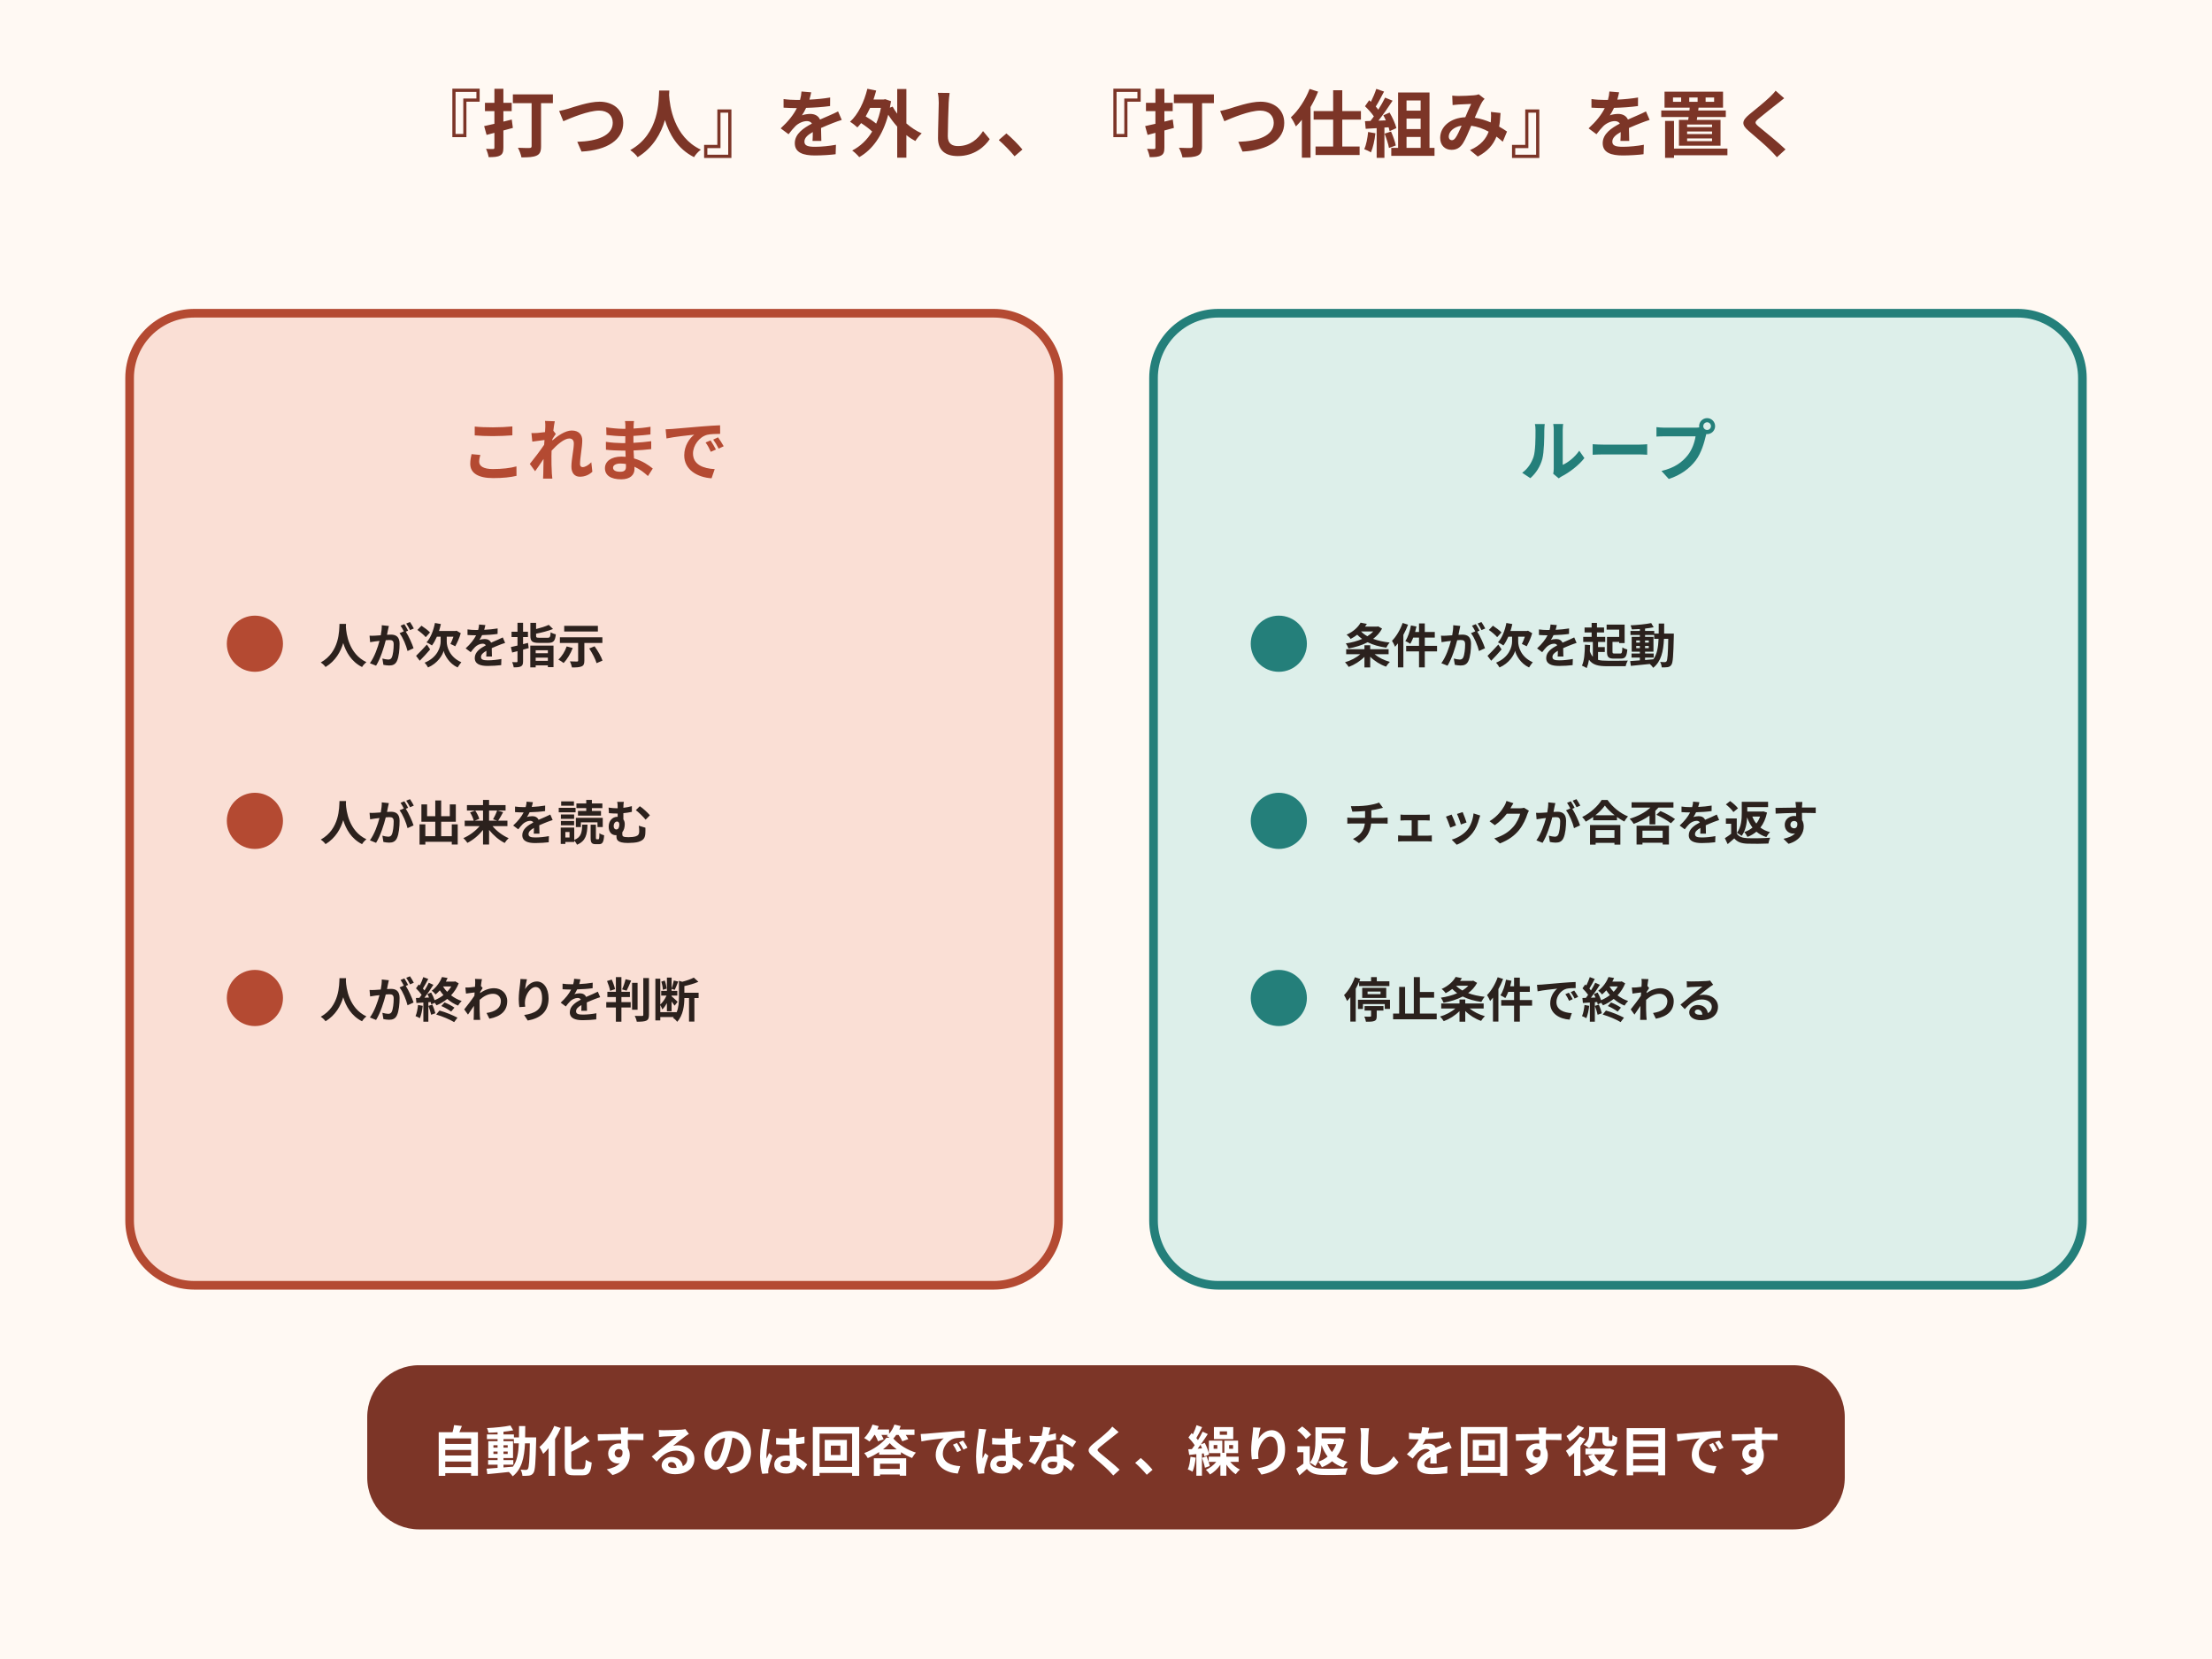
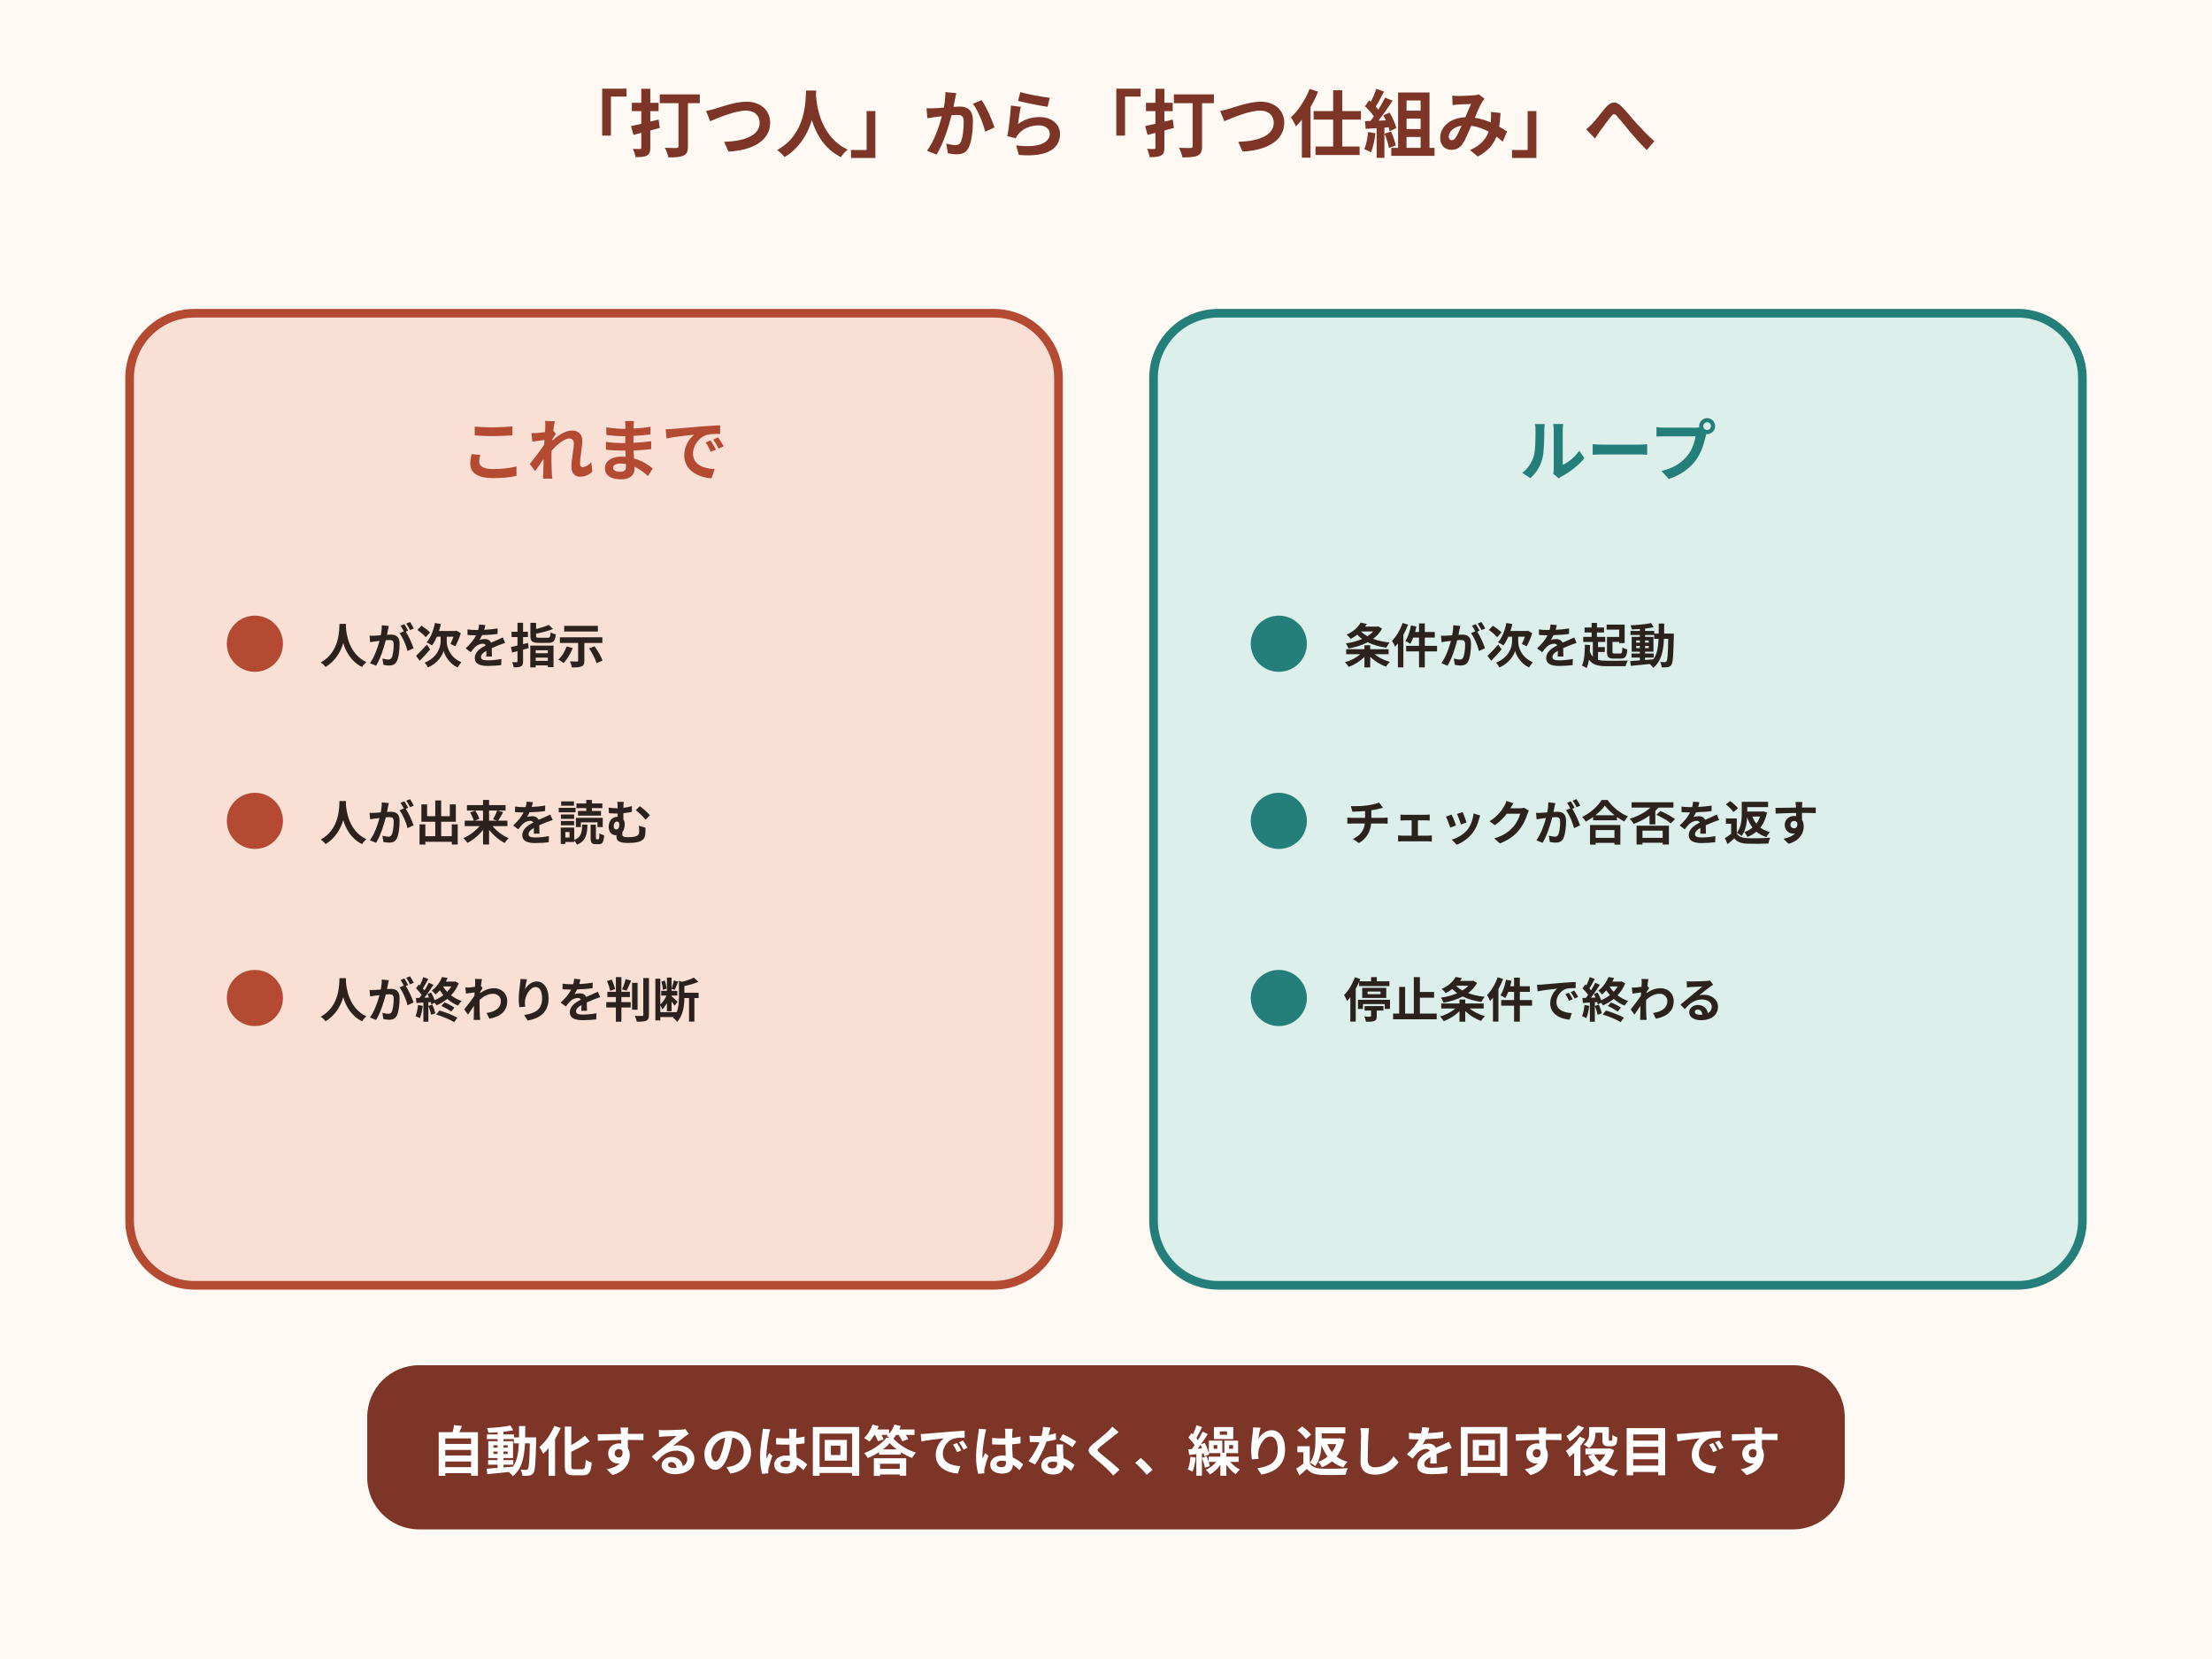
<svg xmlns="http://www.w3.org/2000/svg" width="1024" height="768" viewBox="0 0 1024 768">
  <defs>
    <marker id="arrow" viewBox="0 0 10 10" refX="9" refY="5" markerWidth="9" markerHeight="9" orient="auto-start-reverse">
      <path d="M 0 0 L 10 5 L 0 10 z" fill="context-stroke" />
    </marker>
  </defs>
  <rect width="1024" height="768" fill="#FFF9F3" />
-   <text x="512" y="70" text-anchor="middle" font-family="Hiragino Sans, Yu Gothic, sans-serif" font-size="34" font-weight="800" fill="#7C3527">『打つ人』を外し、『打つ仕組み』を置く</text>
+   <text x="512" y="70" text-anchor="middle" font-family="Hiragino Sans, Yu Gothic, sans-serif" font-size="34" font-weight="800" fill="#7C3527">「打つ人」から「打つ仕組み」へ</text>
  <rect x="60" y="145" width="430" height="450" rx="30" fill="#FADFD5" stroke="#B44A32" stroke-width="4" />
  <text x="275" y="220" text-anchor="middle" font-family="Hiragino Sans, Yu Gothic, sans-serif" font-size="31" font-weight="800" fill="#B44A32">これまで</text>
  <circle cx="118" cy="298" r="13" fill="#B44A32" stroke="none" stroke-width="0" />
  <text x="148" y="307" text-anchor="start" font-family="Hiragino Sans, Yu Gothic, sans-serif" font-size="22" font-weight="650" fill="#2B211D">人が次を指示</text>
  <circle cx="118" cy="380" r="13" fill="#B44A32" stroke="none" stroke-width="0" />
  <text x="148" y="389" text-anchor="start" font-family="Hiragino Sans, Yu Gothic, sans-serif" font-size="22" font-weight="650" fill="#2B211D">人が出来を読む</text>
  <circle cx="118" cy="462" r="13" fill="#B44A32" stroke="none" stroke-width="0" />
  <text x="148" y="471" text-anchor="start" font-family="Hiragino Sans, Yu Gothic, sans-serif" font-size="22" font-weight="650" fill="#2B211D">人が終わりを判断</text>
  <rect x="534" y="145" width="430" height="450" rx="30" fill="#DDEFEA" stroke="#247F7A" stroke-width="4" />
  <text x="749" y="220" text-anchor="middle" font-family="Hiragino Sans, Yu Gothic, sans-serif" font-size="31" font-weight="800" fill="#247F7A">ループ</text>
  <circle cx="592" cy="298" r="13" fill="#247F7A" stroke="none" stroke-width="0" />
  <text x="622" y="307" text-anchor="start" font-family="Hiragino Sans, Yu Gothic, sans-serif" font-size="22" font-weight="650" fill="#2B211D">条件が次を起動</text>
  <circle cx="592" cy="380" r="13" fill="#247F7A" stroke="none" stroke-width="0" />
  <text x="622" y="389" text-anchor="start" font-family="Hiragino Sans, Yu Gothic, sans-serif" font-size="22" font-weight="650" fill="#2B211D">チェックが合否を返す</text>
  <circle cx="592" cy="462" r="13" fill="#247F7A" stroke="none" stroke-width="0" />
  <text x="622" y="471" text-anchor="start" font-family="Hiragino Sans, Yu Gothic, sans-serif" font-size="22" font-weight="650" fill="#2B211D">停止条件で終わる</text>
  <rect x="170" y="632" width="684" height="76" rx="24" fill="#7C3527" stroke="#7C3527" stroke-width="0" />
  <text x="512" y="681" text-anchor="middle" font-family="Hiragino Sans, Yu Gothic, sans-serif" font-size="25" font-weight="800" fill="#FFFFFF">自動化するのは回答ではなく、繰り返しを回す役目です</text>
</svg>
